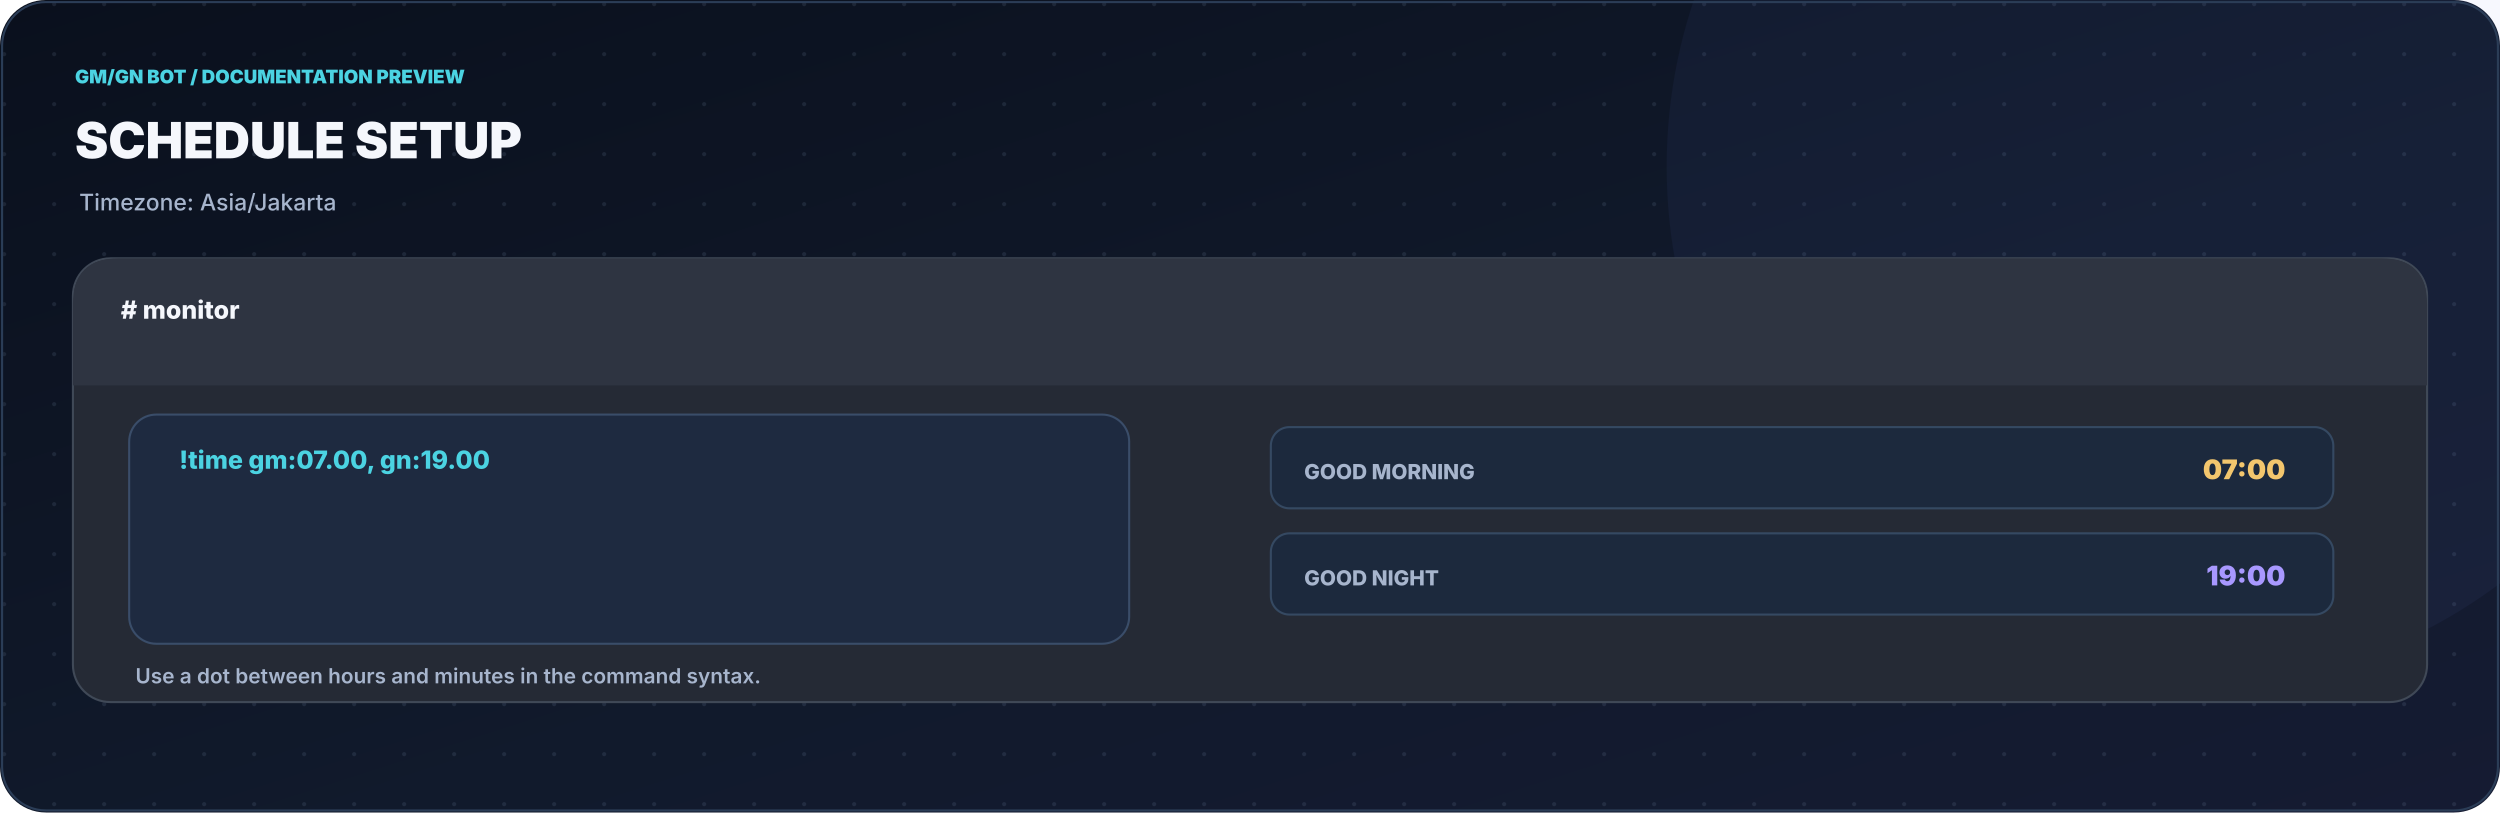
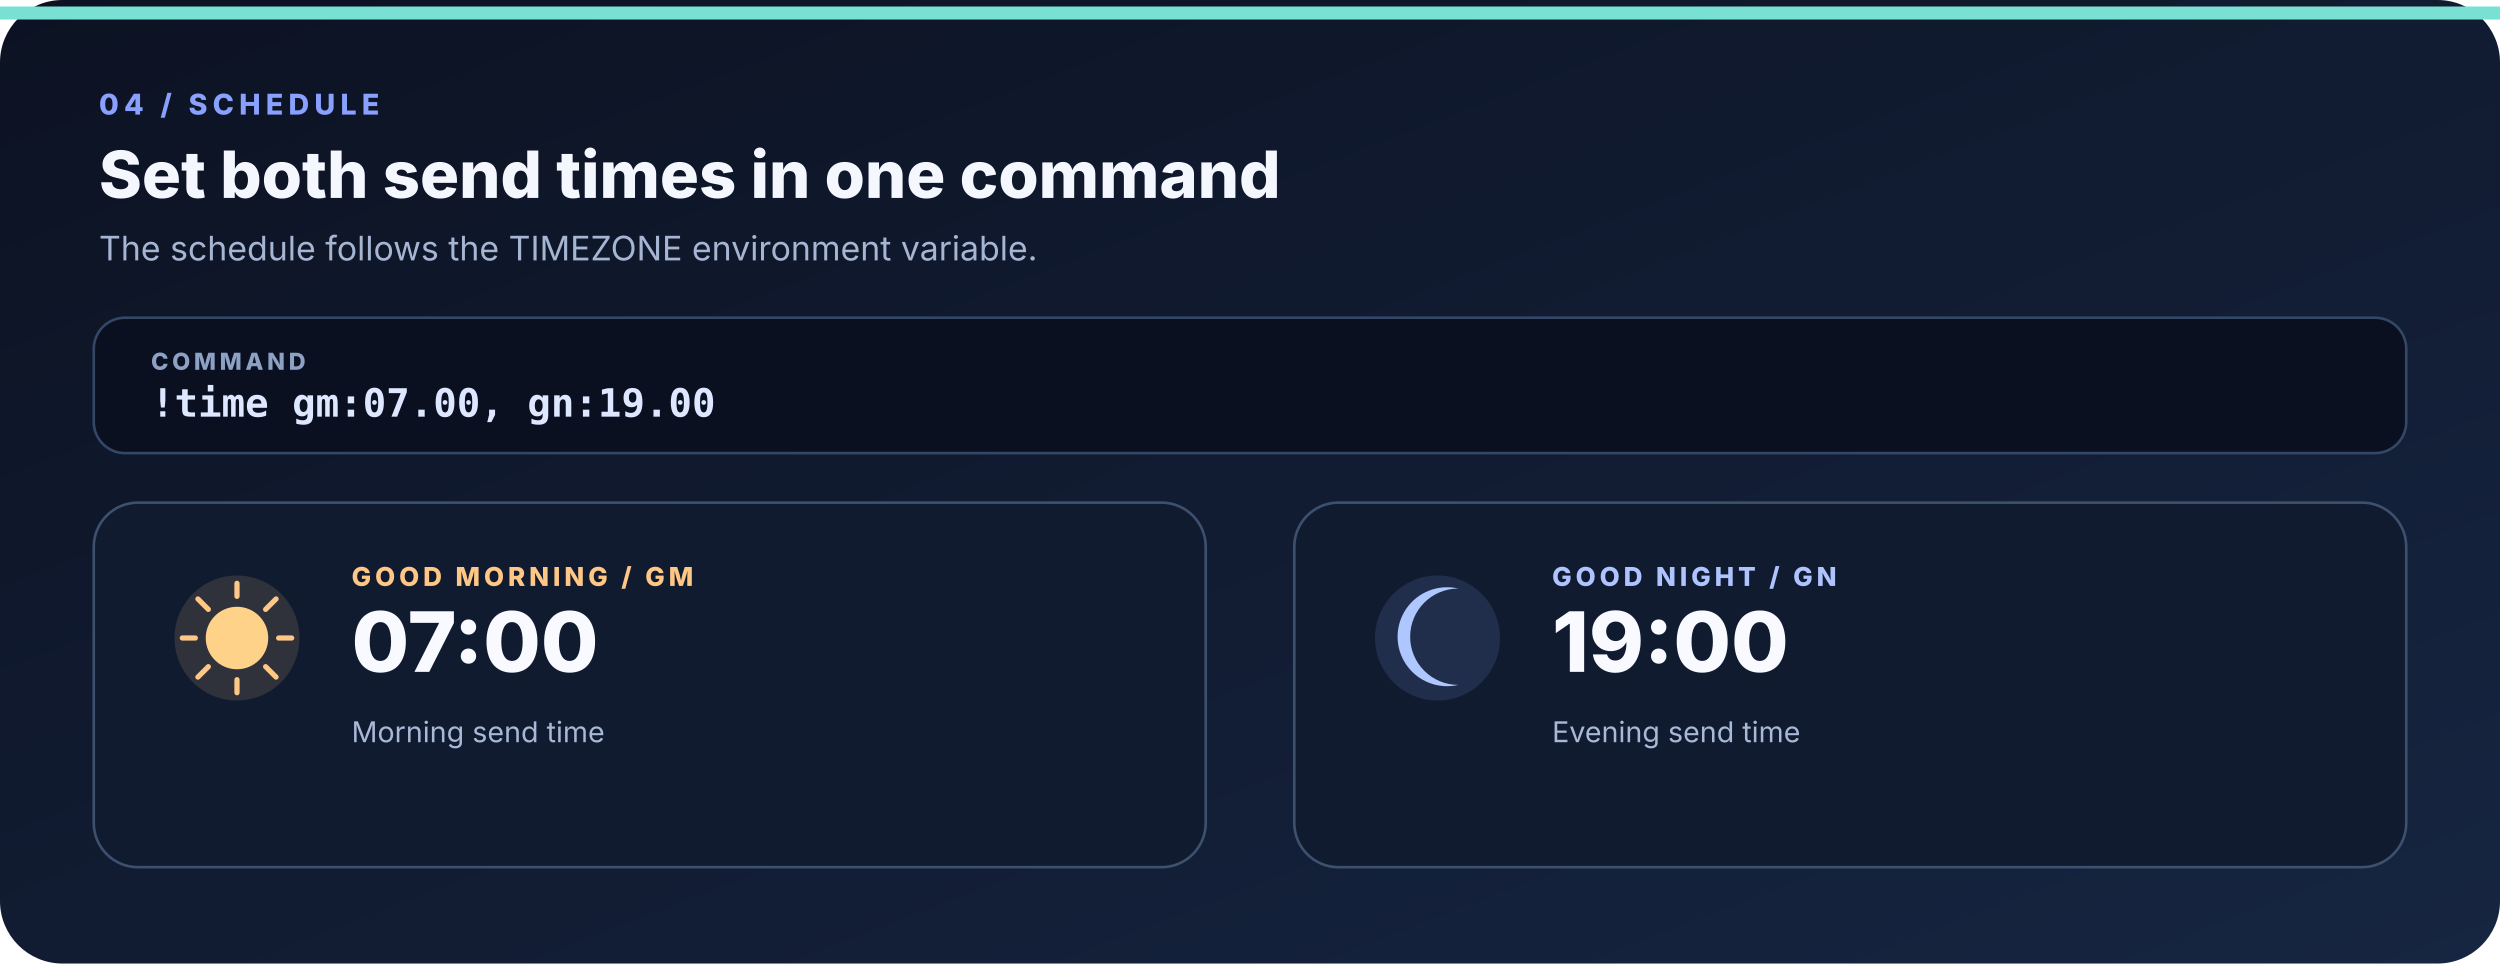
- <svg xmlns="http://www.w3.org/2000/svg" width="1200" height="390" viewBox="0 0 1200 390" role="img" aria-labelledby="title desc">
+ <svg xmlns="http://www.w3.org/2000/svg" width="960" height="370" viewBox="0 0 960 370" role="img" aria-label="Set both send times in one command">
  <defs>
    <linearGradient id="bg" x1="0" y1="0" x2="1" y2="1">
-       <stop stop-color="#0A101D" />
-       <stop offset=".58" stop-color="#111A2C" />
-       <stop offset="1" stop-color="#151B32" />
+       <stop stop-color="#0C1222" />
+       <stop offset="1" stop-color="#162541" />
    </linearGradient>
-     <linearGradient id="accent" x1="0" y1="0" x2="1" y2="1">
-       <stop stop-color="#6679F4" />
-       <stop offset=".55" stop-color="#A898FF" />
-       <stop offset="1" stop-color="#4BD3E2" />
-     </linearGradient>
-     <linearGradient id="warm" x1="0" y1="0" x2="1" y2="1">
-       <stop stop-color="#FF8B75" />
-       <stop offset="1" stop-color="#A898FF" />
-     </linearGradient>
-     <pattern id="dots" width="24" height="24" patternUnits="userSpaceOnUse">
-       <circle cx="2" cy="2" r="1" fill="#9DB0D6" fill-opacity=".12" />
-     </pattern>
-     <filter id="shadow" x="-20%" y="-20%" width="140%" height="140%">
-       <feDropShadow dx="0" dy="8" stdDeviation="8" flood-color="#030713" flood-opacity=".35" />
-     </filter>
  </defs>
-   <rect width="1200" height="390" rx="22" fill="url(#bg)" />
-   <rect width="1200" height="390" rx="22" fill="url(#dots)" />
-   <circle cx="1050" cy="80" r="250" fill="#6679F4" opacity=".055" />
-   <rect x="1" y="1" width="1198" height="388" rx="21" fill="none" stroke="#2B3D57" />
-   <text x="36" y="40" font-family="Inter,Segoe UI,Arial,sans-serif" font-size="9" font-weight="900" fill="#4BD3E2" text-anchor="start">GM/GN BOT  /  DOCUMENTATION PREVIEW</text>
-   <text x="36" y="76" font-family="Inter,Segoe UI,Arial,sans-serif" font-size="24" font-weight="900" fill="#F5F7FC" text-anchor="start">SCHEDULE SETUP</text>
-   <text x="38" y="101" font-family="Inter,Segoe UI,Arial,sans-serif" font-size="11" font-weight="550" fill="#A7B5CD" text-anchor="start">Timezone: Asia/Jakarta</text>
-   <rect x="35" y="124" width="1130" height="213" rx="18" fill="#252A35" stroke="#404957" />
-   <path d="M35 146q0-22 22-22h1086q22 0 22 22v39H35Z" fill="#2E3441" />
-   <text x="58" y="153" font-family="Inter,Segoe UI,Arial,sans-serif" font-size="12" font-weight="800" fill="#F5F7FC" text-anchor="start"># monitor</text>
-   <rect x="62" y="199" width="480" height="110" rx="13" fill="#1E2A40" stroke="#3A4D69" />
-   <text x="86" y="225" font-family="Inter,Segoe UI,Arial,sans-serif" font-size="12" font-weight="800" fill="#4BD3E2" text-anchor="start">!time gm:07.00, gn:19.00</text>
-   <rect x="610" y="205" width="510" height="39" rx="9" fill="#1C293D" stroke="#354962" />
-   <text x="626" y="230" font-family="Inter,Segoe UI,Arial,sans-serif" font-size="10" font-weight="800" fill="#A7B5CD" text-anchor="start">GOOD MORNING</text>
-   <text x="1097" y="230" font-family="Inter,Segoe UI,Arial,sans-serif" font-size="13" font-weight="900" fill="#F3C66D" text-anchor="end">07:00</text>
-   <rect x="610" y="256" width="510" height="39" rx="9" fill="#1C293D" stroke="#354962" />
-   <text x="626" y="281" font-family="Inter,Segoe UI,Arial,sans-serif" font-size="10" font-weight="800" fill="#A7B5CD" text-anchor="start">GOOD NIGHT</text>
-   <text x="1097" y="281" font-family="Inter,Segoe UI,Arial,sans-serif" font-size="13" font-weight="900" fill="#A898FF" text-anchor="end">19:00</text>
-   <text x="65" y="328" font-family="Inter,Segoe UI,Arial,sans-serif" font-size="10" font-weight="600" fill="#A7B5CD" text-anchor="start">Use a dot between hours and minutes in the command syntax.</text>
+   <rect width="960" height="370" rx="24" fill="url(#bg)" />
+   <path d="M0 5H960" stroke="#79E0D4" stroke-width="5" />
+   <text x="38" y="44" font-family="Inter,Segoe UI,Arial,sans-serif" font-size="11" font-weight="800" letter-spacing="2" fill="#89A0FF">04 / SCHEDULE</text>
+   <text x="38" y="76" font-family="Inter,Segoe UI,Arial,sans-serif" font-size="25" font-weight="800" fill="#F5F7FF">Set both send times in one command</text>
+   <text x="38" y="100" font-family="Inter,Segoe UI,Arial,sans-serif" font-size="13" fill="#A5B5D2">The schedule follows the TIMEZONE environment variable.</text>
+   <rect x="36" y="122" width="888" height="52" rx="12" fill="#0A1020" stroke="#334766" />
+   <text x="58" y="142" font-family="Inter,Segoe UI,Arial,sans-serif" font-size="9" font-weight="800" letter-spacing="1.4" fill="#8DA1C4">COMMAND</text>
+   <text x="58" y="160" font-family="ui-monospace,Consolas,monospace" font-size="15" font-weight="700" fill="#DDE7FF">!time gm:07.00, gn:19.00</text>
+   <rect x="36" y="193" width="427" height="140" rx="17" fill="#101B30" stroke="#3D506E" />
+   <circle cx="91" cy="245" r="24" fill="#FFCB86" fill-opacity=".13" />
+   <circle cx="91" cy="245" r="12" fill="#FFD28A" />
+   <g stroke="#FFC786" stroke-width="2" stroke-linecap="round">
+     <path d="M91 224v5M91 261v5M70 245h5M107 245h5M76 230l4 4M102 256l4 4M76 260l4-4M102 234l4-4" />
+   </g>
+   <text x="135" y="225" font-family="Inter,Segoe UI,Arial,sans-serif" font-size="10" font-weight="800" letter-spacing="1.5" fill="#FFC786">GOOD MORNING / GM</text>
+   <text x="135" y="258" font-family="Inter,Segoe UI,Arial,sans-serif" font-size="32" font-weight="800" fill="#F8FAFF">07:00</text>
+   <text x="135" y="285" font-family="Inter,Segoe UI,Arial,sans-serif" font-size="11" fill="#A8B8D5">Morning send time</text>
+   <rect x="497" y="193" width="427" height="140" rx="17" fill="#101B30" stroke="#3D506E" />
+   <circle cx="552" cy="245" r="24" fill="#8BA9FF" fill-opacity=".13" />
+   <path d="M560 226a19 19 0 1 0 0 37a16 16 0 0 1 0-37Z" fill="#AFC7FF" />
+   <text x="596" y="225" font-family="Inter,Segoe UI,Arial,sans-serif" font-size="10" font-weight="800" letter-spacing="1.5" fill="#AFC4FF">GOOD NIGHT / GN</text>
+   <text x="596" y="258" font-family="Inter,Segoe UI,Arial,sans-serif" font-size="32" font-weight="800" fill="#F8FAFF">19:00</text>
+   <text x="596" y="285" font-family="Inter,Segoe UI,Arial,sans-serif" font-size="11" fill="#A8B8D5">Evening send time</text>
</svg>
